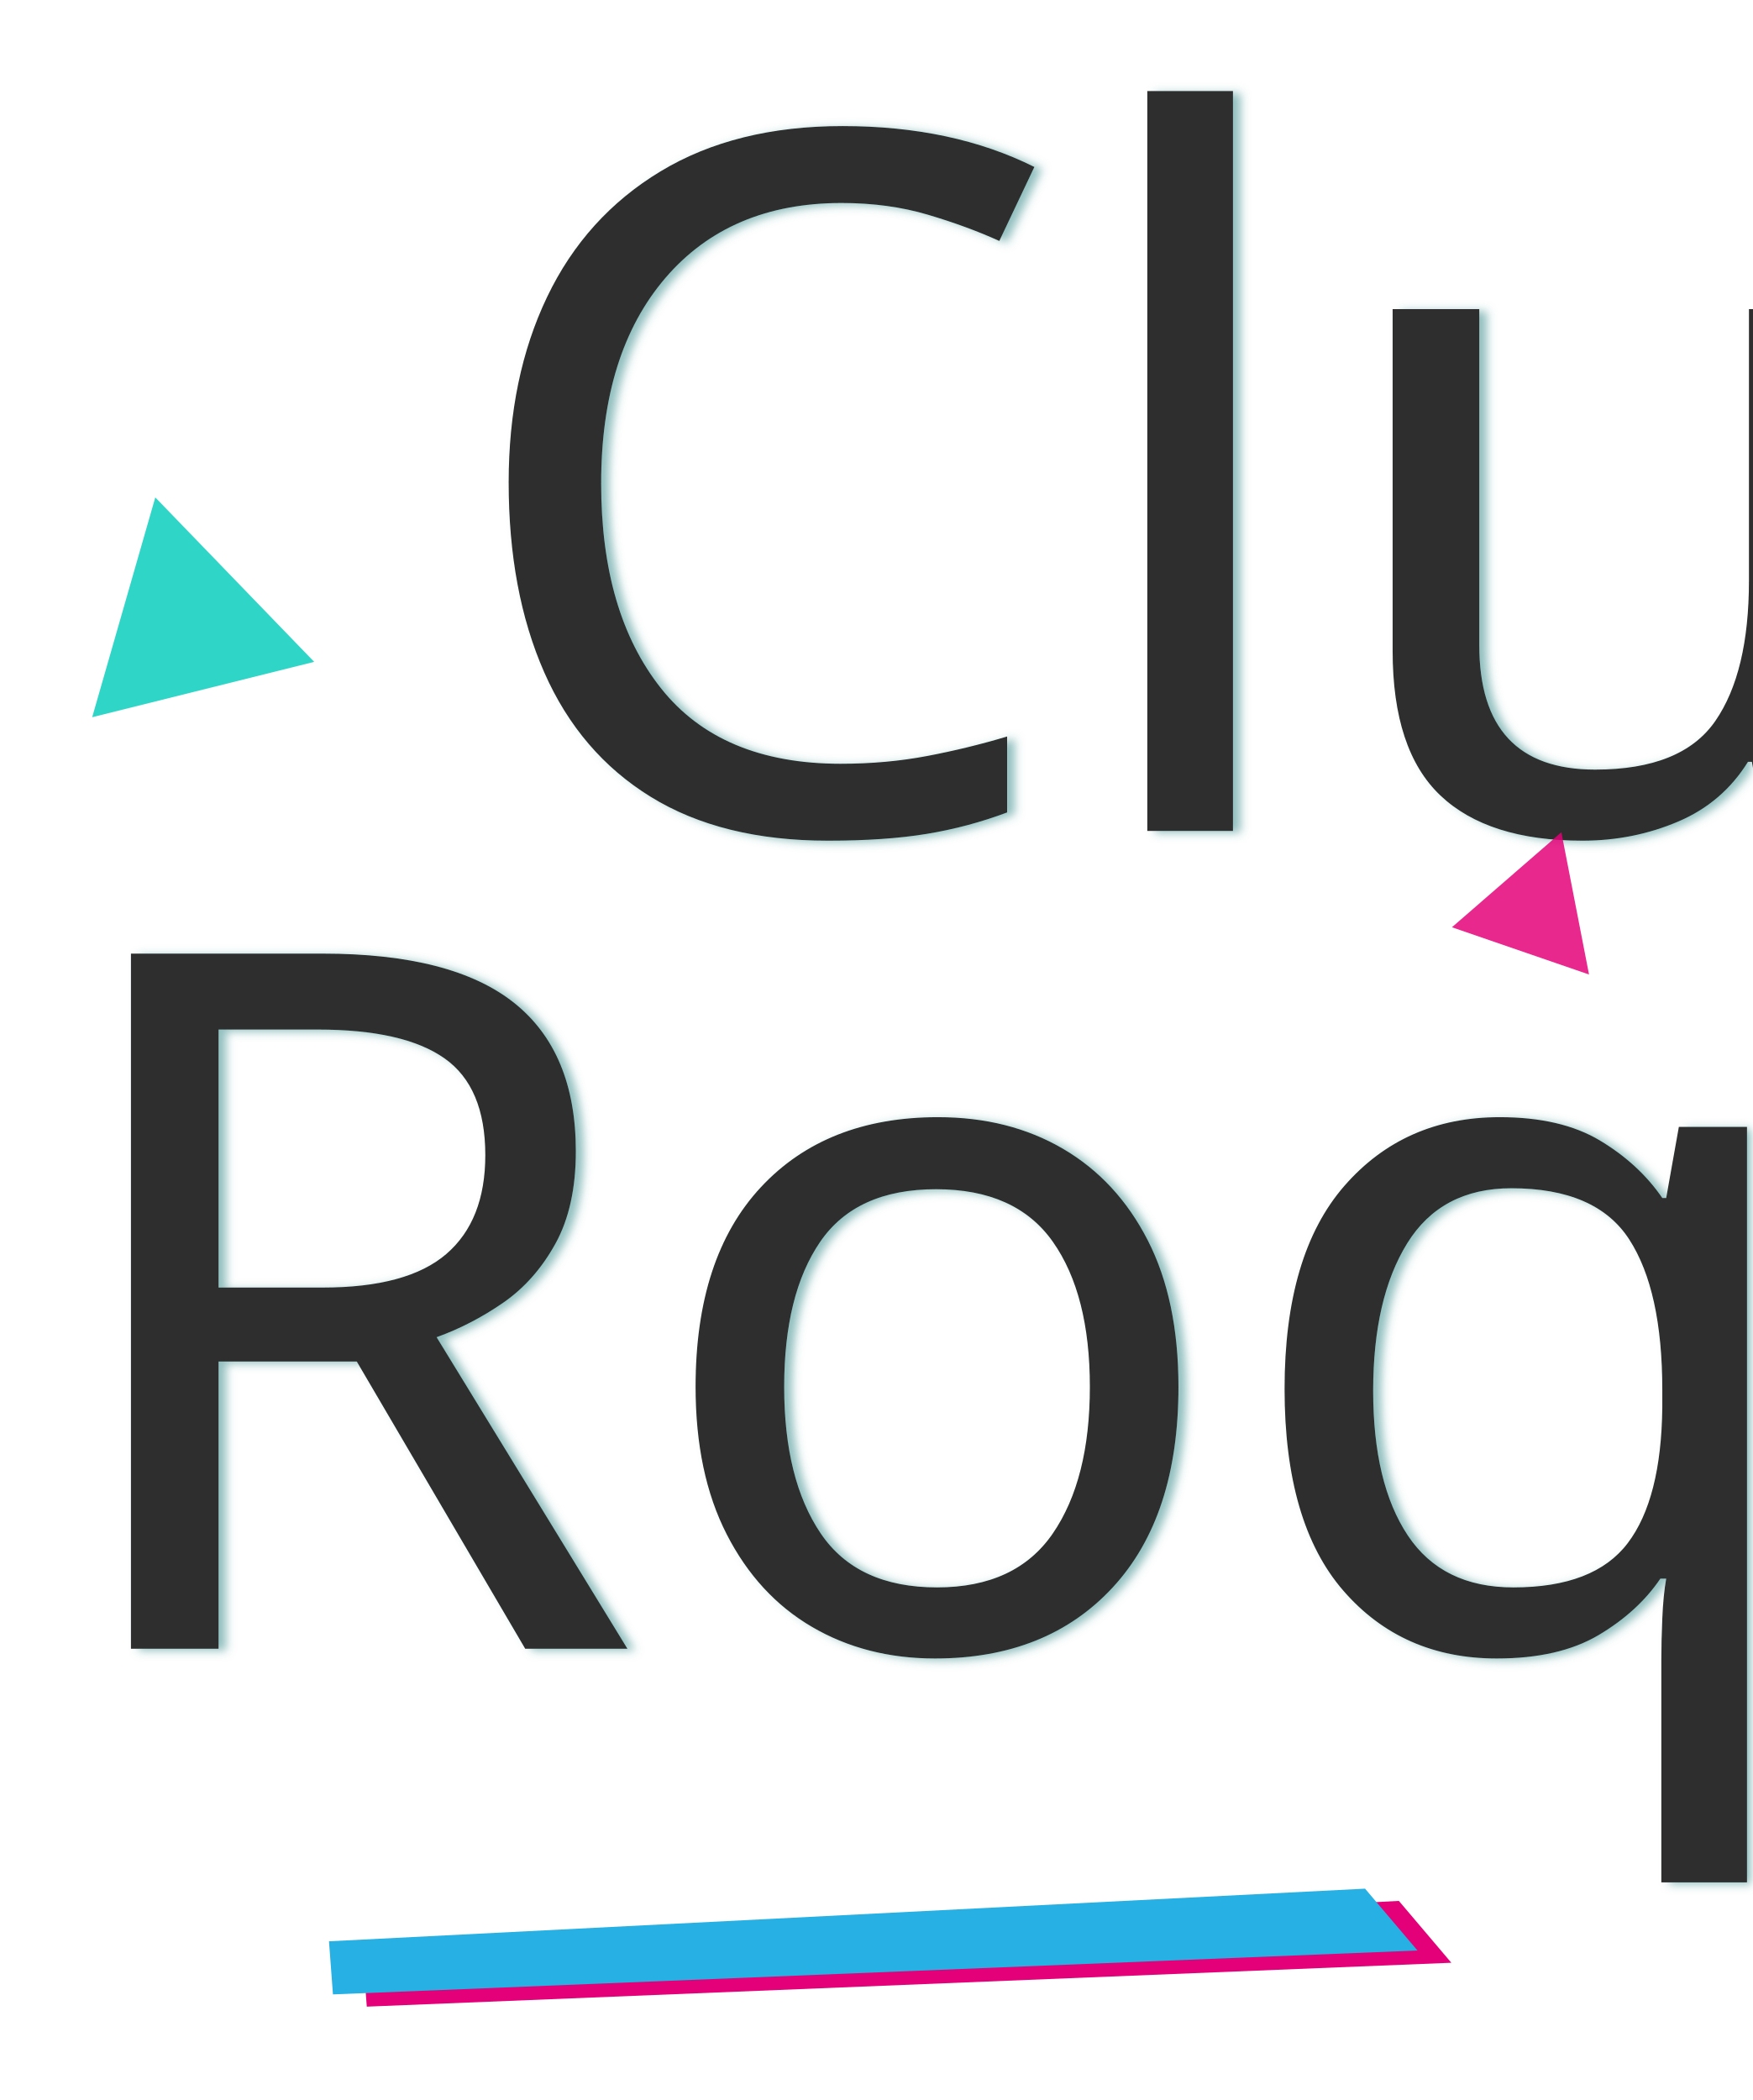
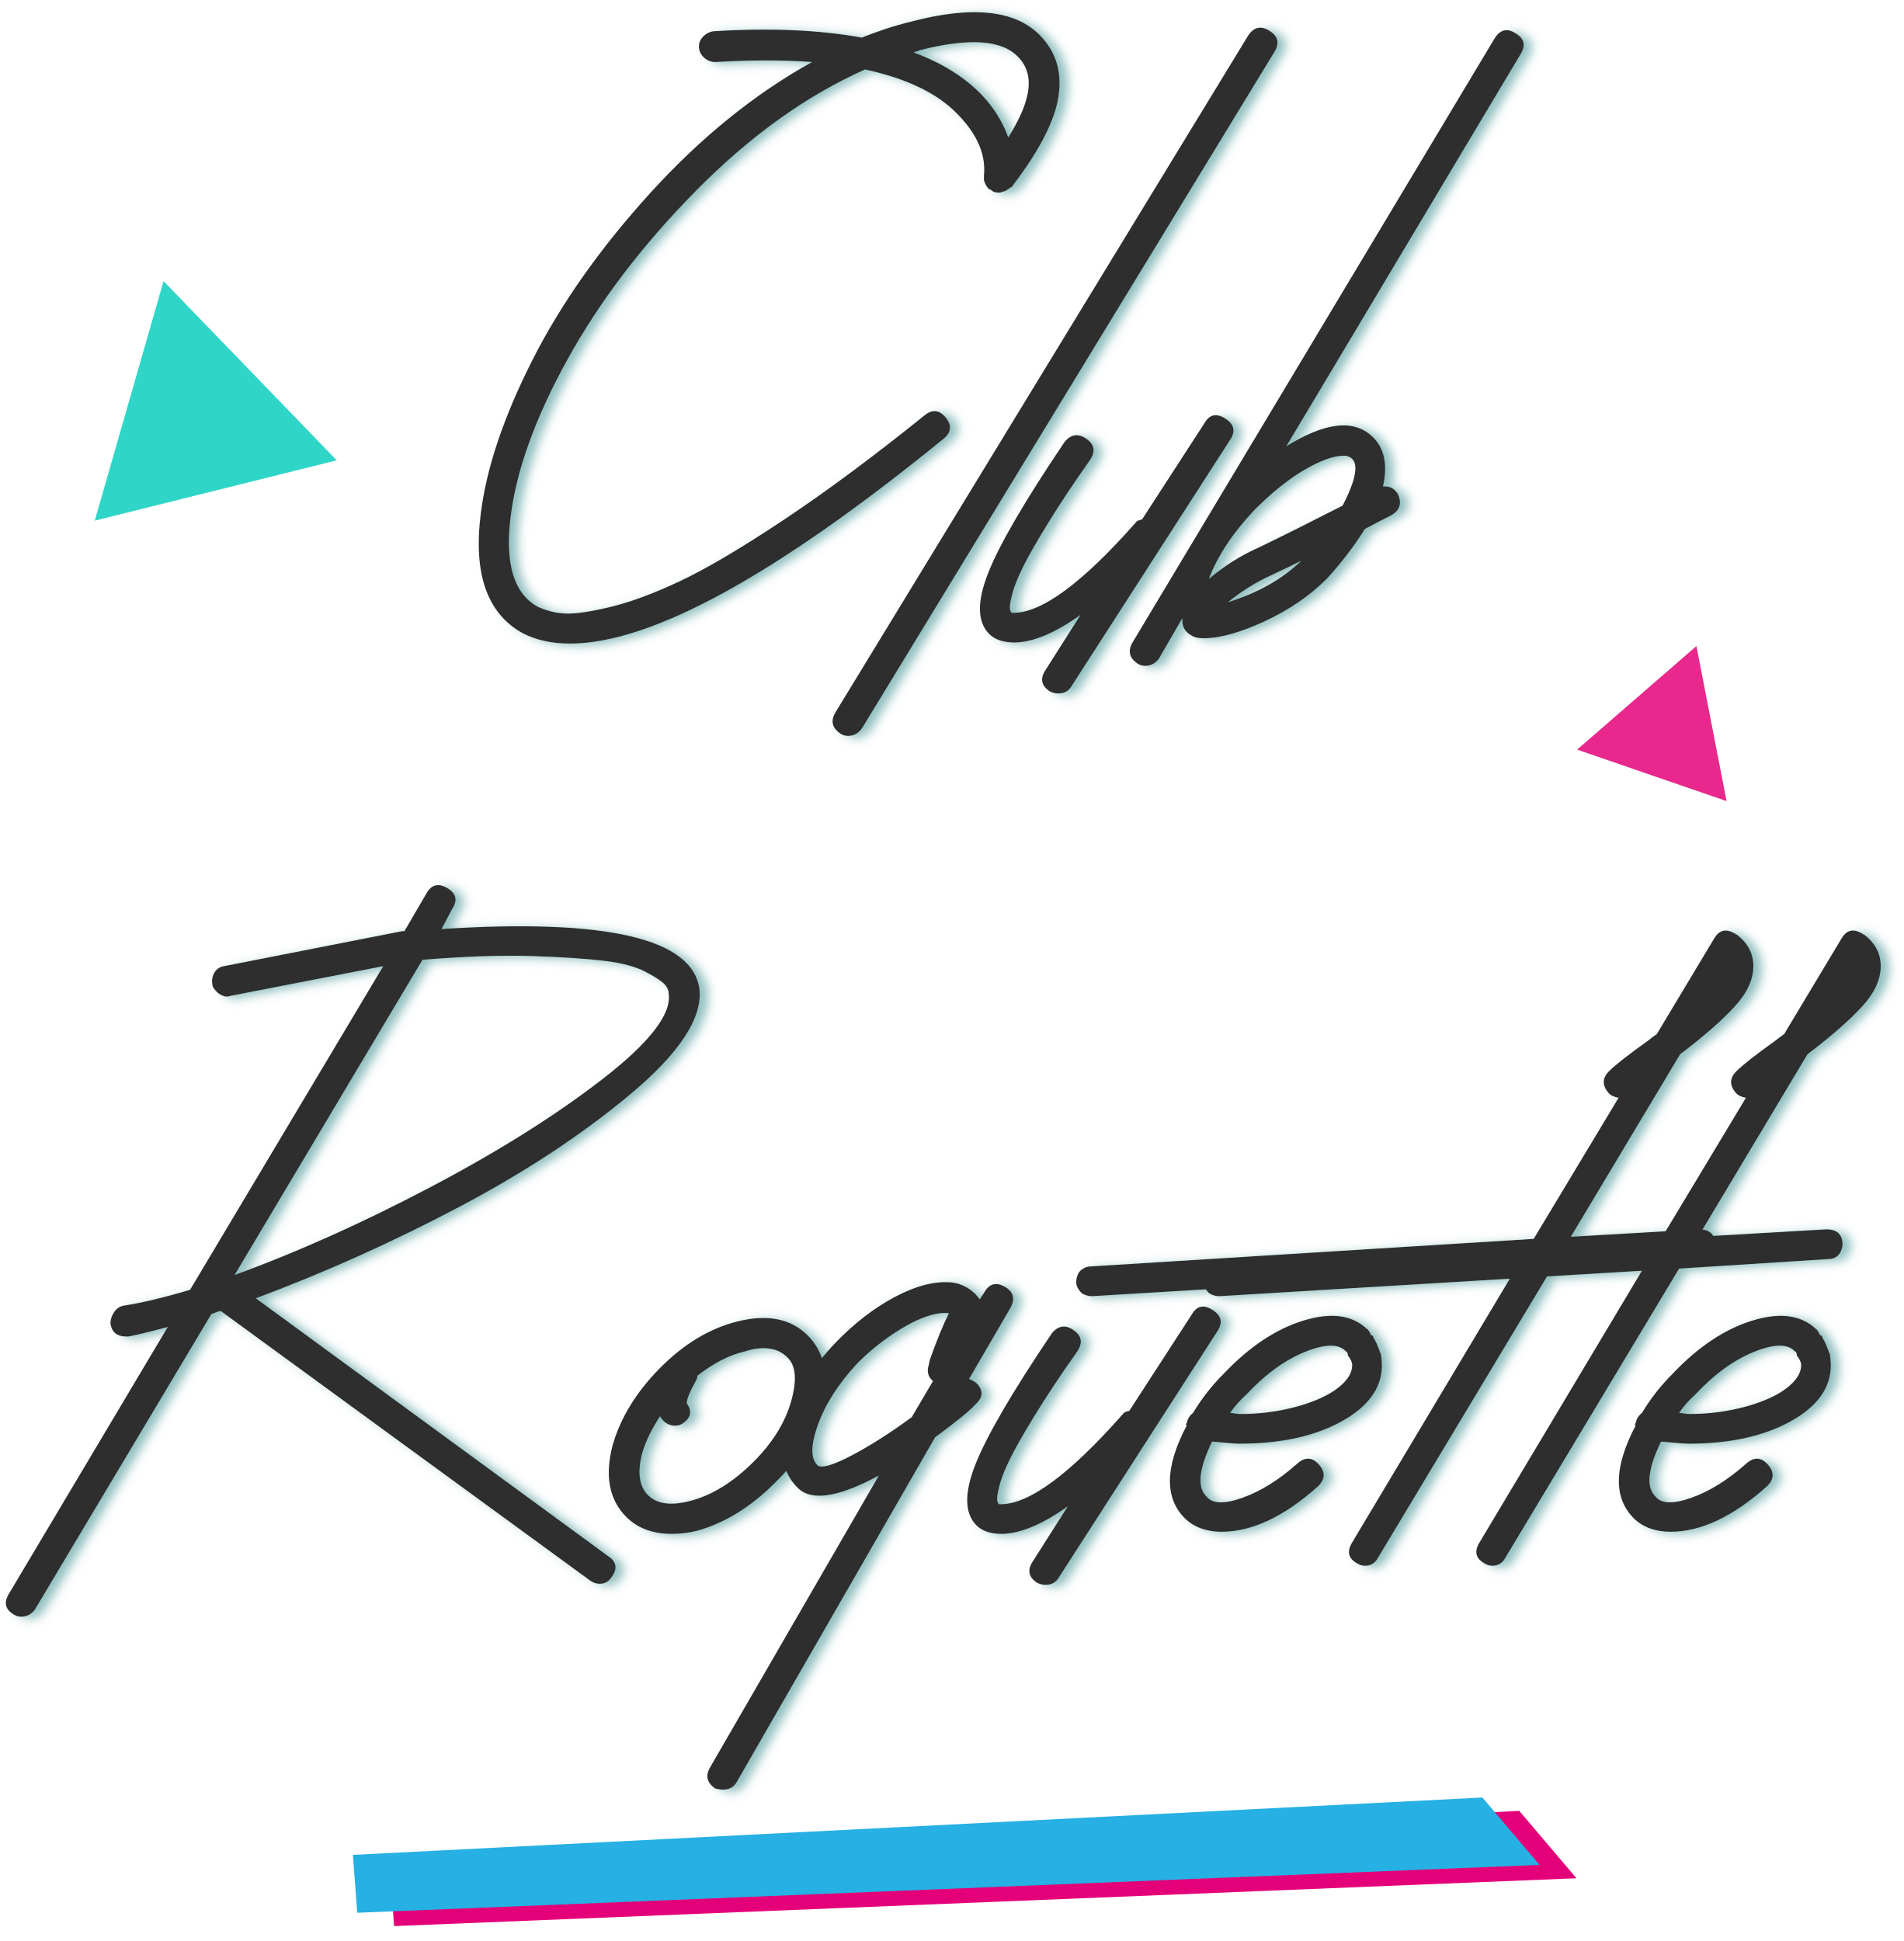
- <svg xmlns="http://www.w3.org/2000/svg" width="1800" height="2157" viewBox="0 0 1800 2157">
+ <svg xmlns="http://www.w3.org/2000/svg" width="1793.579" height="1829.107" viewBox="0 0 1793.579 1829.107">
  <defs>
    <style>
      .cls-1 {
        fill: #2d2d2d;
-         font-size: 1000px;
-         font-family: AbsoluteNeonScriptRegular, Absolute Neon Script;
      }

      .cls-2, .cls-5 {
        fill: #e40078;
      }

      .cls-3 {
        fill: #26b0e3;
      }

      .cls-4 {
        fill: #2fd6c8;
      }

      .cls-5 {
        opacity: 0.84;
      }

      .cls-6 {
-         filter: url(#Club_Roquette);
+         filter: url(#Tracé_153);
      }
    </style>
-     <filter id="Club_Roquette" x="0" y="0" width="1800" height="2157" filterUnits="userSpaceOnUse">
+     <filter id="Tracé_153" x="0" y="0" width="1793.579" height="1701.966" filterUnits="userSpaceOnUse">
      <feOffset dx="8" dy="2" input="SourceAlpha" />
      <feGaussianBlur stdDeviation="4.5" result="blur" />
      <feFlood flood-color="#428e8e" flood-opacity="0.569" />
      <feComposite operator="in" in2="blur" />
      <feComposite in="SourceGraphic" />
    </filter>
  </defs>
-   <g id="Groupe_157" data-name="Groupe 157" transform="translate(-336.5 -173.5)">
+   <g id="Groupe_157" data-name="Groupe 157" transform="translate(-341.921 -419.534)">
    <g id="Groupe_162" data-name="Groupe 162">
      <g id="Groupe_155" data-name="Groupe 155">
-         <g class="cls-6" transform="matrix(1, 0, 0, 1, 336.5, 173.5)">
-           <text id="Club_Roquette-2" data-name="Club Roquette" class="cls-1" transform="translate(878.5 853.5)">
-             <tspan x="-417" y="0">Club</tspan>
-             <tspan x="-841" y="840">Roquette</tspan>
-           </text>
+         <g class="cls-6" transform="matrix(1, 0, 0, 1, 341.92, 419.53)">
+           <path id="Tracé_153-2" data-name="Tracé 153" class="cls-1" d="M-58-542q-83,37-159,114T-338.5-268.5Q-384-186-392-120q-8,65,25,84a69.393,69.393,0,0,0,23.5,6.5Q-330-28-300-35t68-25q38-18,98-58T-2-216q11-9,20,2t-2,20Q-221-1-336-1q-26,0-45-10-50-28-39-113,8-64,48.5-144T-260-426q71-78,152-123-41-3-91,0a15.311,15.311,0,0,1-10.5-4,14.118,14.118,0,0,1-5-9.5,12.826,12.826,0,0,1,3.5-10,16.662,16.662,0,0,1,10-5.5q80-5,140,6a332.553,332.553,0,0,1,46-15q87-23,122,13,26,27,15,68-9,32-42,75h-.5q-.5,0-1.5,1a23.144,23.144,0,0,1-5,3H72a7.676,7.676,0,0,1-3,1H67a9.594,9.594,0,0,1-7-3H59a17.427,17.427,0,0,1-5-9q0-1,0-1s0-.333,0-1,0-1.333,0-2q3-29-24-57Q2-529-58-542Zm51-18a4.075,4.075,0,0,1-3,1l-2,1q40,15,64,40a115.275,115.275,0,0,1,25,40q13-21,17-36,7-25-8-40Q63-578-7-560ZM-61,79q-5,7-13,7a12.323,12.323,0,0,1-7-2q-12-8-5-20L303-574q8-12,20-4.5t5,19.5ZM262-209q7-12,19.5-4t4.5,20L136,40q-4,6-12,6a17.751,17.751,0,0,1-8-2q-12-8-4-20l33-52Q110-3,84-2H83Q67-2,59-10,42-27,58-67.5T130-191q9-11,20.5-3t3.5,20q-24,34-40.5,61T90-71.5Q83-57,80.5-47t-2,13A7.647,7.647,0,0,0,80-30h2q40,0,115-85,1-2,6-3ZM555-576q12,7,5,19L339-187q55-34,81-9,17,16,10,47,9-1,14,7,6,13-6,20-8,4-25,13a326.75,326.75,0,0,1-36,47q-24,24-58.5,40T261-6q-8,0-12-3-9-5-8-16L219,13q-5,7-13,7a12.323,12.323,0,0,1-7-2q-12-8-5-20L535-571Q543-584,555-576ZM284-40q42-13,69-39-14,7-27,13A186.649,186.649,0,0,0,284-40ZM393-178q-14,0-36.5,13T309-127q-31,33-43,65a194.739,194.739,0,0,1,48-30q35-17,78-39,18-35,9-44A10.812,10.812,0,0,0,393-178ZM-214,325q4,41-65.5,99t-164,107.5A1639.1,1639.1,0,0,1-632,616l332,243q12,8,3,20a12.547,12.547,0,0,1-11,6,14.625,14.625,0,0,1-9-3L-665,628a16.364,16.364,0,0,0-4,1l-5,2L-840,909q-5,7-13,7a12.323,12.323,0,0,1-7-2q-12-7-5-19l150-252q-22,6-37,9h-2q-13,0-15-12a18.766,18.766,0,0,1,3.5-11,13.58,13.58,0,0,1,8.5-6q26-4,63-15l182-305-144,28a9.124,9.124,0,0,1-5,.5,19.537,19.537,0,0,1-4-1.5,13.346,13.346,0,0,1-3.5-2.5,32.622,32.622,0,0,1-3-3.5,6.649,6.649,0,0,1-1.5-4,15.7,15.7,0,0,1,2-11,12.34,12.34,0,0,1,9-6l168-33h2l21-36q7-12,19.5-4.5T-447,249l-10,19Q-223,253-214,325ZM-652,594q88-32,184-82.5t162.5-102Q-239,358-243,329q0-5-4.5-9.5t-18-11.5q-13.5-7-38-10t-67-4.5Q-413,292-475,297Zm540,57q23,23,14,63.5T-143,790q-34,34-73,45a98.625,98.625,0,0,1-24,3q-27,0-43-16-24-24-13-67,11-39,44.5-73t72.5-44Q-136,627-112,651Zm-51,119q27-27,35.5-57.5T-132,671q-8-8-22-8a53.833,53.833,0,0,0-17,3q-22,5-45,23a8.875,8.875,0,0,1-1,4q-9,16-9,22,8,11-4,19a12.323,12.323,0,0,1-7,2q-8,0-13-7-1-1-1-1.5V727q-12,18-17,35-7,27,5.5,39.5T-223,807Q-192,799-163,770ZM54,611q7-13,19.5-6T79,625L40,692q5,2,7,4,10,10-1,20-8,9-38,31l-187,325q-4,7-13,7a29.384,29.384,0,0,1-7-1q-12-8-5-20L-45,783q-35,19-56,19-13,0-20-7-22-21-11.5-60T-86,658q27-28,56.5-43.5T23,601a37.188,37.188,0,0,1,27,16ZM3,674q10-28,18-44H20q-9-1-22.5,4T-33,650.5A217.824,217.824,0,0,0-65,677q-27,29-37.5,58.5t.5,38.5q7,3,32.5-10.5T-14,728L6,694q-7-6-4-15Zm247-43q7-12,19.5-4t4.5,20L124,880q-4,6-12,6a17.751,17.751,0,0,1-8-2q-12-8-4-20l33-52q-35,25-61,26H71q-16,0-24-8-17-17-1-57.5T118,649q9-11,20.5-3t3.5,20q-24,34-40.5,61T78,768.5Q71,783,68.5,793t-2,13a7.647,7.647,0,0,0,1.5,4h2q40,0,115-85,1-2,6-3Zm45,122q-6,0-26-2-19,39-5,52,8,10,33.5,1T349,772q11-10,20.5.5T369,793q-48,43-91,43-21,0-34-12-30-29,1-88l-.5-1q-.5-1,.5-1a15.8,15.8,0,0,1,6-10,191.692,191.692,0,0,1,29-37q36-38,75-50t60,8q1,0,4,6h1l.5.5a2.037,2.037,0,0,1,.5,1.5,44.389,44.389,0,0,1,4,8l2,5v1q1,0,.5.5t.5.5a82.681,82.681,0,0,1,1,11q0,32-38,53T295,753Zm6-46a94.2,94.2,0,0,0-15,17,42.8,42.8,0,0,1,4.5.5,42.8,42.8,0,0,0,4.5.5,199.6,199.6,0,0,0,54-7q25-7,38.5-17.5T401,679q0-4-4-9a8.226,8.226,0,0,0-.5-2.5Q396,666,395,666q-10-11-38.5.5T301,707ZM779,303q0,19-18,38.5T710,386L607,558l121-7q14,0,15,13a18.836,18.836,0,0,1-1.5,7.5A12.039,12.039,0,0,1,730,579l-141,9L425,861a12.977,12.977,0,0,1-12,7,12.323,12.323,0,0,1-7-2q-13-7-5-20L554,590,156,614h-1a16.451,16.451,0,0,1-5-1,11.4,11.4,0,0,1-4.5-2.5,20.772,20.772,0,0,1-3-4A10.49,10.49,0,0,1,141,601a18.836,18.836,0,0,1,1.5-7.5,11.408,11.408,0,0,1,5-5.5,13.249,13.249,0,0,1,6.5-2l418-26,80-133q-6-1-9-4-10-11,0-21,9-9,37-29,5-4,8-6l54-90q7-12,19-5a.884.884,0,0,1,1,1h1Q779,285,779,303Zm120,0q0,19-18,38.5T830,386L727,558l121-7q14,0,15,13a18.836,18.836,0,0,1-1.5,7.5A12.039,12.039,0,0,1,850,579l-141,9L545,861a12.978,12.978,0,0,1-12,7,12.323,12.323,0,0,1-7-2q-13-7-5-20L674,590,276,614h-1a16.451,16.451,0,0,1-5-1,11.394,11.394,0,0,1-4.5-2.5,20.773,20.773,0,0,1-3-4A10.491,10.491,0,0,1,261,601a18.836,18.836,0,0,1,1.5-7.5,11.408,11.408,0,0,1,5-5.5,13.249,13.249,0,0,1,6.5-2l418-26,80-133q-6-1-9-4-10-11,0-21,9-9,37-29,5-4,8-6l54-90q7-12,19-5a.884.884,0,0,1,1,1h1Q899,285,899,303ZM718,753q-6,0-26-2-19,39-5,52,8,10,33.5,1T772,772q11-10,20.5.5T792,793q-48,43-91,43-21,0-34-12-30-29,1-88l-.5-1q-.5-1,.5-1a15.8,15.8,0,0,1,6-10,191.694,191.694,0,0,1,29-37q36-38,75-50t60,8q1,0,4,6h1l.5.5a2.037,2.037,0,0,1,.5,1.5,44.389,44.389,0,0,1,4,8l2,5v1q1,0,.5.5t.5.5a82.676,82.676,0,0,1,1,11q0,32-38,53T718,753Zm6-46a94.206,94.206,0,0,0-15,17,42.8,42.8,0,0,1,4.5.5,42.8,42.8,0,0,0,4.5.5,199.6,199.6,0,0,0,54-7q25-7,38.5-17.5T824,679q0-4-4-9a8.226,8.226,0,0,0-.5-2.5Q819,666,818,666q-10-11-38.5.5T724,707Z" transform="translate(873.08 607.47)" />
        </g>
        <g id="Groupe_50" data-name="Groupe 50" transform="translate(673 2089.677)">
          <g id="Groupe_46" data-name="Groupe 46" transform="matrix(1, 0.017, -0.017, 1, 2.763, 0)">
            <path id="Tracé_87" data-name="Tracé 87" class="cls-2" d="M0,0,1064.951,2.426l50.407,66.247L1.165,54.649,0,0" transform="matrix(0.998, -0.07, 0.07, 0.998, 34.958, 89.789)" />
            <path id="Tracé_86" data-name="Tracé 86" class="cls-3" d="M0,0,1064.951,2.426l50.407,66.247L1.165,54.649,0,0" transform="matrix(0.998, -0.07, 0.07, 0.998, 0, 77.803)" />
          </g>
        </g>
      </g>
      <path id="Tracé_88" data-name="Tracé 88" class="cls-4" d="M117.5,0l117.5,203.372H0Z" transform="translate(382 712.837) rotate(-14)" />
      <path id="Tracé_89" data-name="Tracé 89" class="cls-5" d="M74.424,0l74.424,128.811H0Z" transform="matrix(0.946, 0.326, -0.326, 0.946, 1869.913, 1004.076)" />
    </g>
  </g>
</svg>
